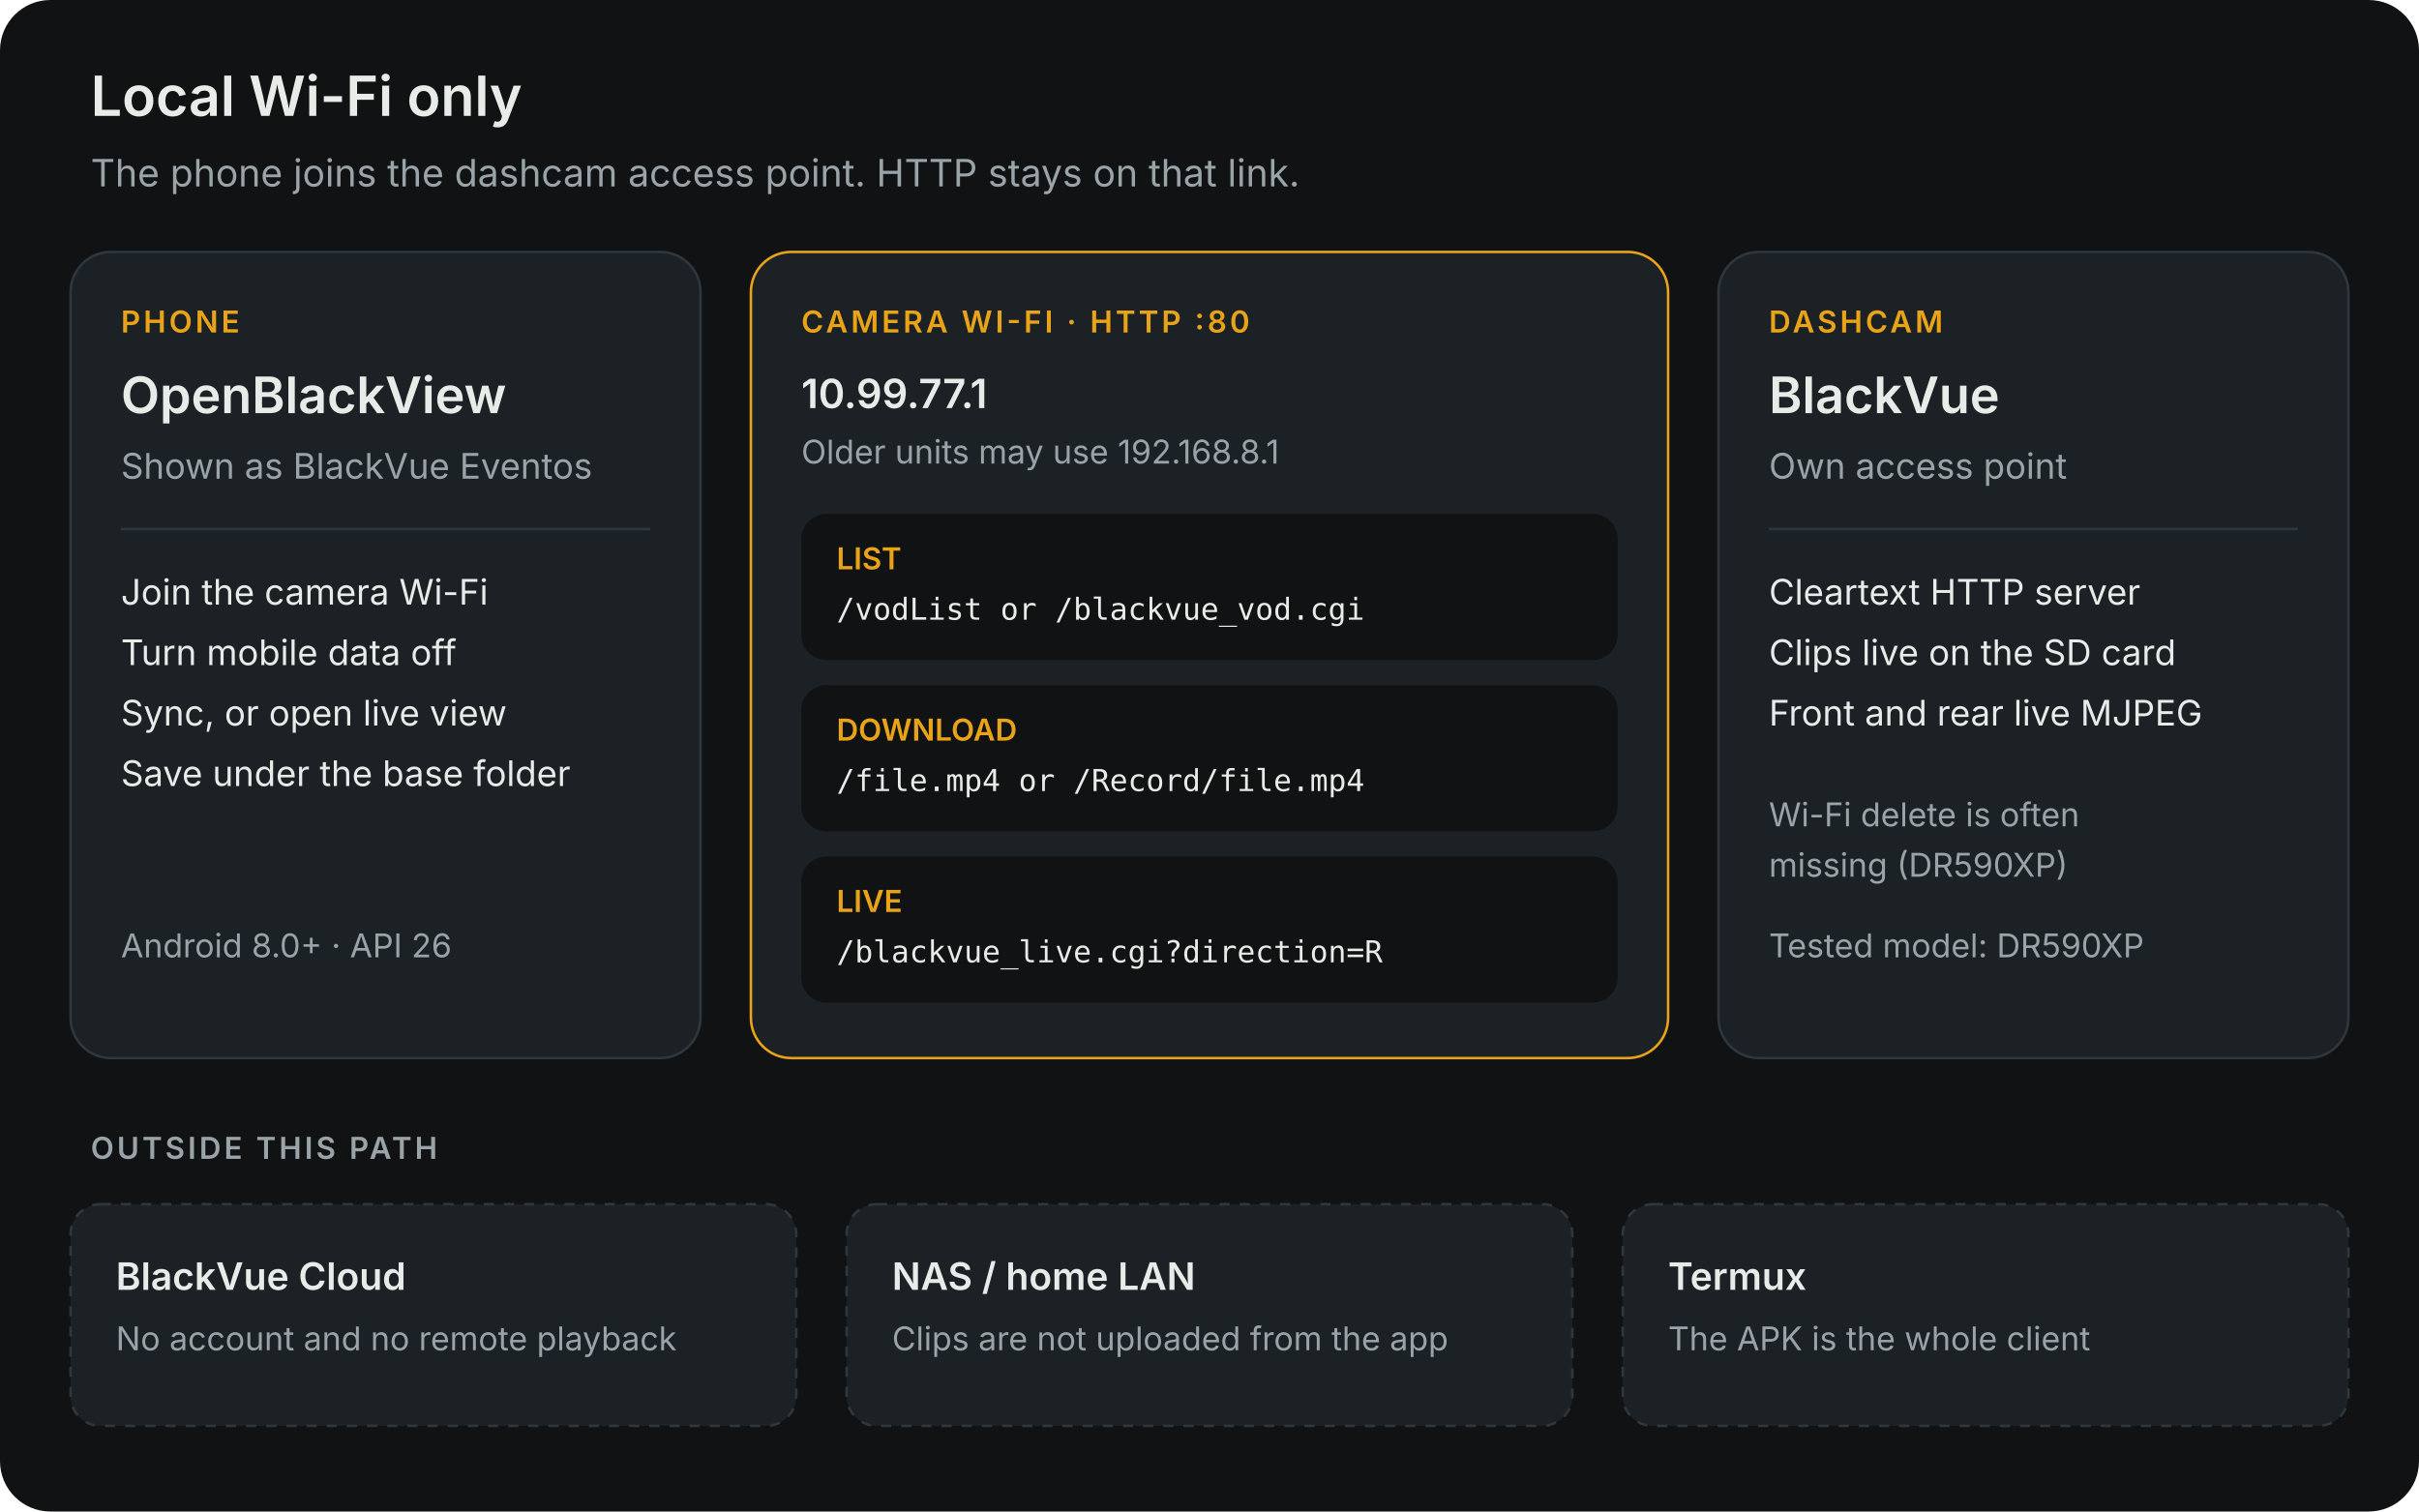
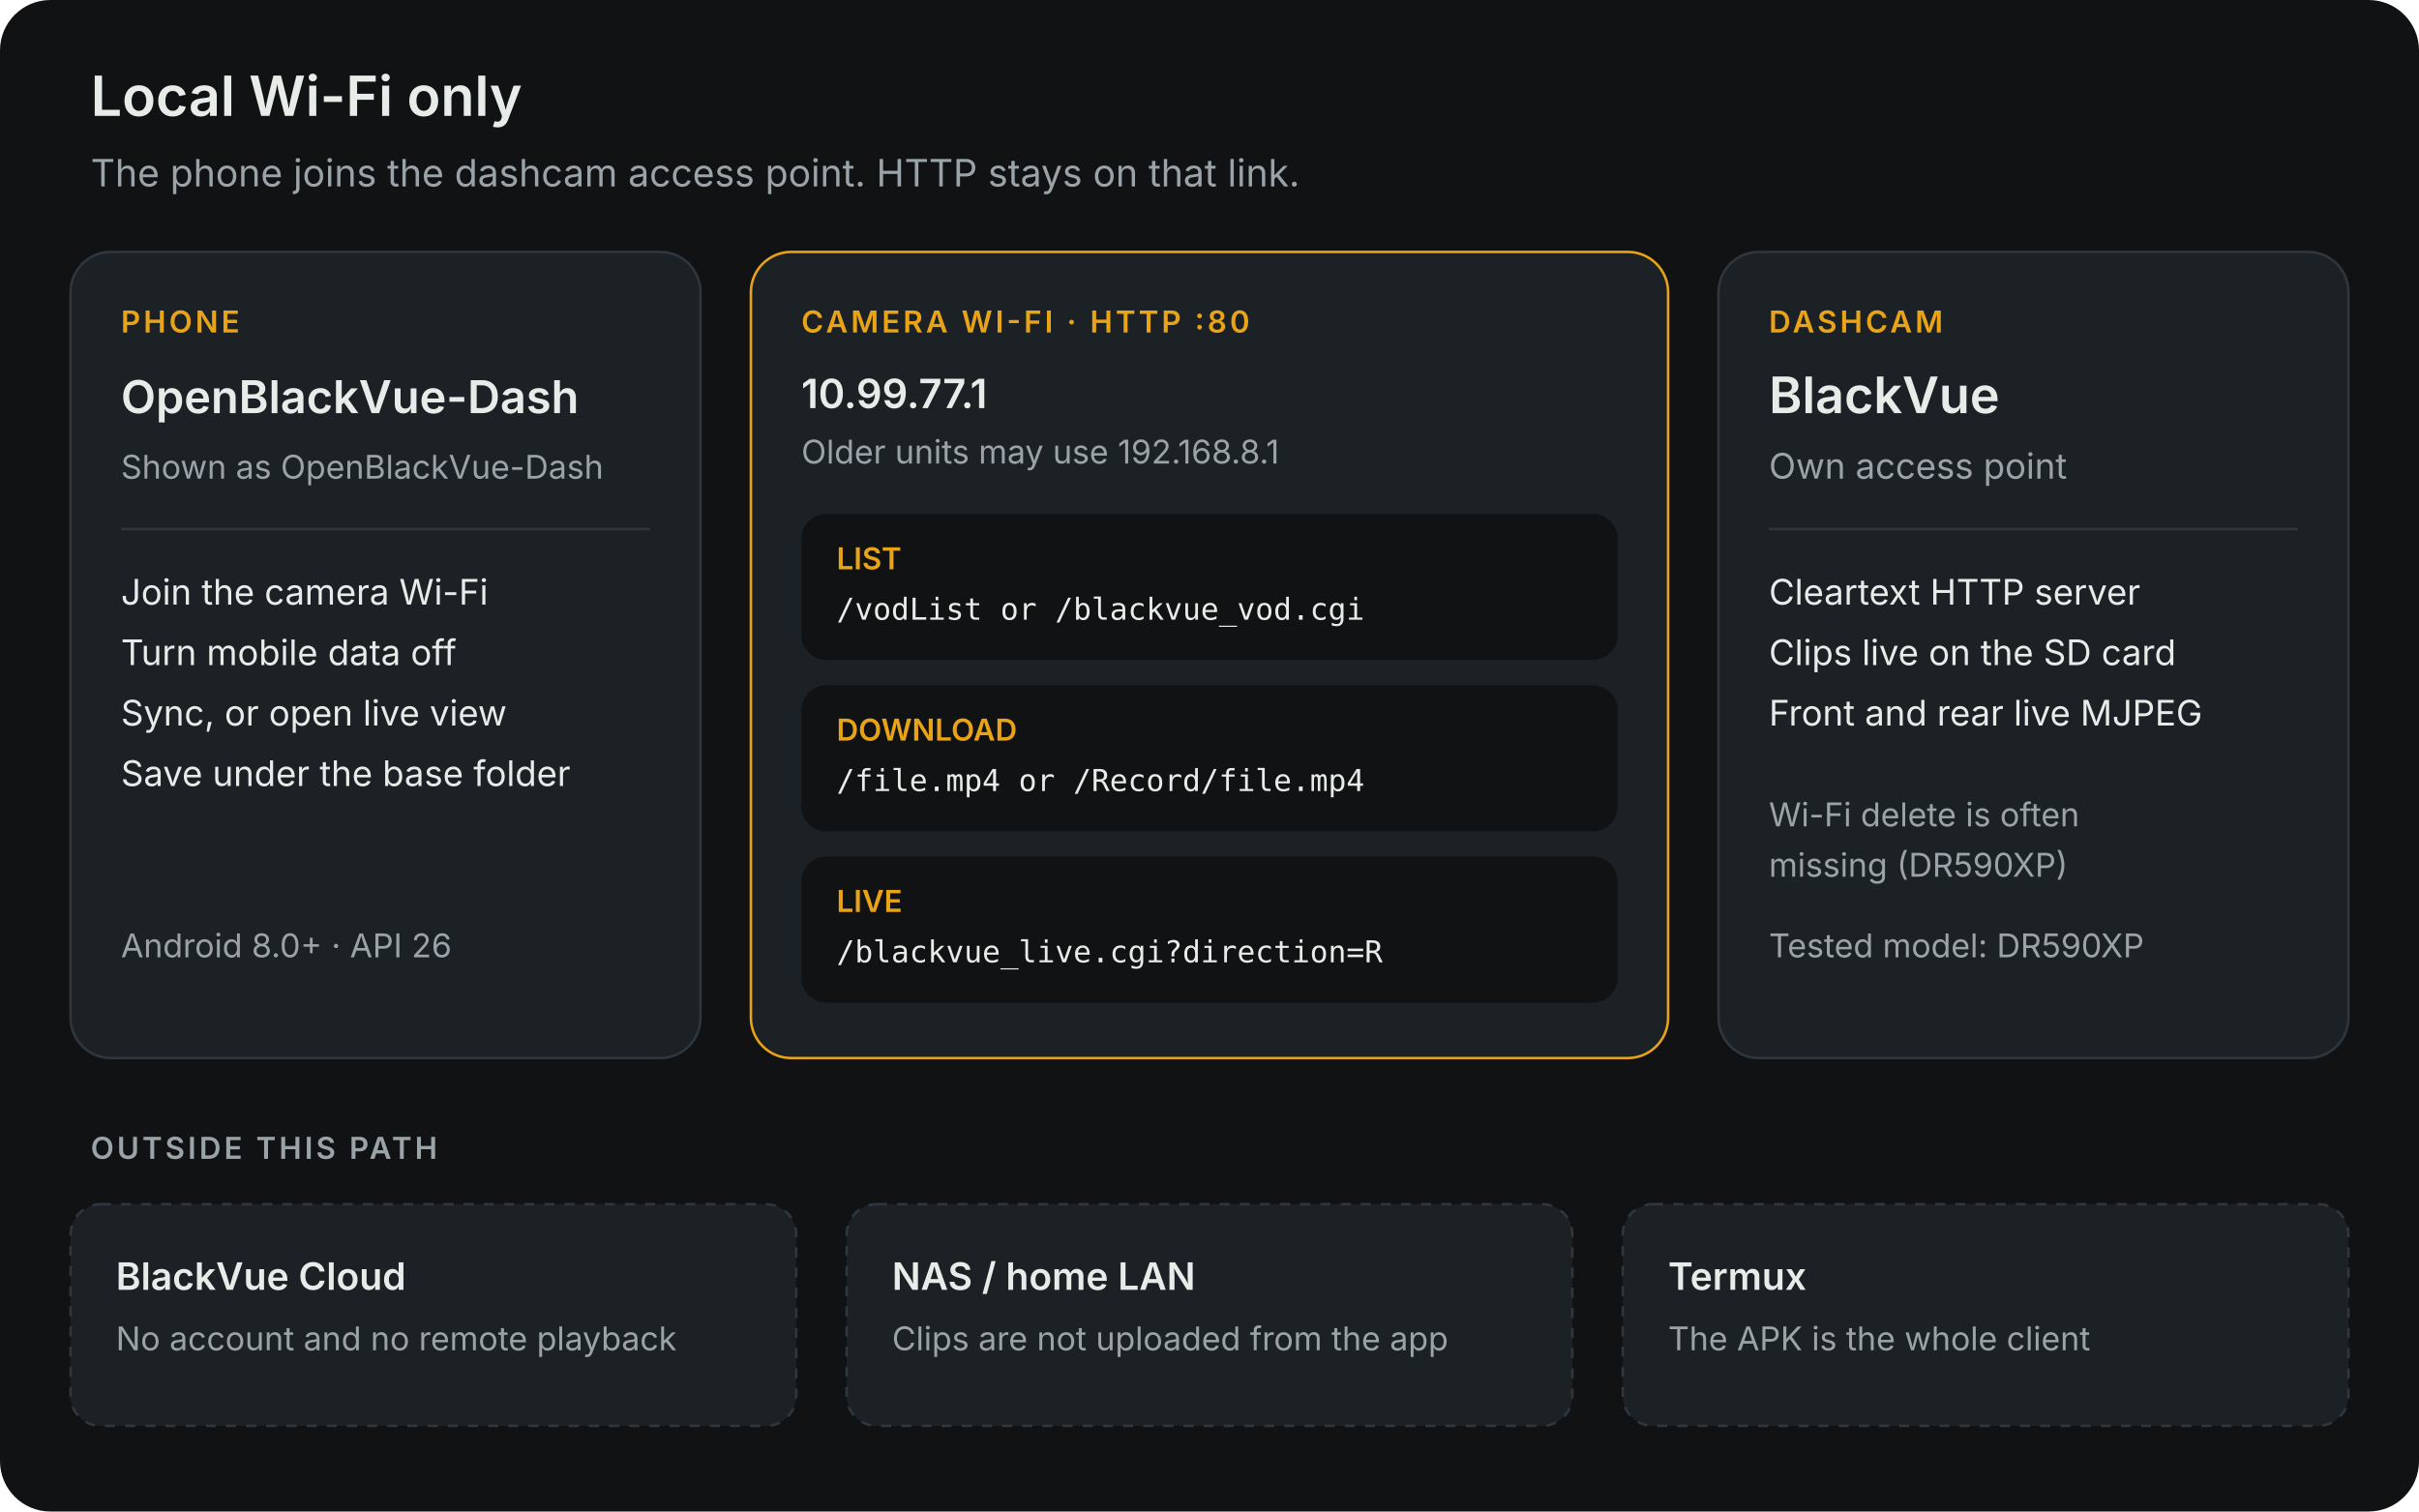
<svg xmlns="http://www.w3.org/2000/svg" viewBox="0 0 960 600" role="img" aria-labelledby="archTitle archDesc">
  <rect width="960" height="600" rx="20" fill="#101214" />
  <text x="36" y="46" fill="#E7ECE8" font-family="Inter, Segoe UI, Helvetica, Arial, sans-serif" font-size="22" font-weight="600">Local Wi-Fi only</text>
  <text x="36" y="74" fill="#9AA4A8" font-family="Inter, Segoe UI, Helvetica, Arial, sans-serif" font-size="15">The phone joins the dashcam access point. HTTP stays on that link.</text>
  <rect x="28" y="100" width="250" height="320" rx="16" fill="#1C2126" stroke="#2E373E" />
  <text x="48" y="132" fill="#E8A317" font-family="Inter, Segoe UI, Helvetica, Arial, sans-serif" font-size="12" font-weight="600" letter-spacing="1.2">PHONE</text>
-   <text x="48" y="164" fill="#E7ECE8" font-family="Inter, Segoe UI, Helvetica, Arial, sans-serif" font-size="20" font-weight="600">OpenBlackView</text>
-   <text x="48" y="190" fill="#9AA4A8" font-family="Inter, Segoe UI, Helvetica, Arial, sans-serif" font-size="14">Shown as BlackVue Eventos</text>
+   <text x="48" y="164" fill="#E7ECE8" font-family="Inter, Segoe UI, Helvetica, Arial, sans-serif" font-size="18" font-weight="600">OpenBlackVue-Dash</text>
+   <text x="48" y="190" fill="#9AA4A8" font-family="Inter, Segoe UI, Helvetica, Arial, sans-serif" font-size="13">Shown as OpenBlackVue-Dash</text>
  <line x1="48" y1="210" x2="258" y2="210" stroke="#2E373E" />
  <text x="48" y="240" fill="#E7ECE8" font-family="Inter, Segoe UI, Helvetica, Arial, sans-serif" font-size="14">Join the camera Wi-Fi</text>
  <text x="48" y="264" fill="#E7ECE8" font-family="Inter, Segoe UI, Helvetica, Arial, sans-serif" font-size="14">Turn mobile data off</text>
  <text x="48" y="288" fill="#E7ECE8" font-family="Inter, Segoe UI, Helvetica, Arial, sans-serif" font-size="14">Sync, or open live view</text>
  <text x="48" y="312" fill="#E7ECE8" font-family="Inter, Segoe UI, Helvetica, Arial, sans-serif" font-size="14">Save under the base folder</text>
  <text x="48" y="380" fill="#9AA4A8" font-family="Inter, Segoe UI, Helvetica, Arial, sans-serif" font-size="13">Android 8.0+ · API 26</text>
  <rect x="298" y="100" width="364" height="320" rx="16" fill="#1C2126" stroke="#E8A317" />
  <text x="318" y="132" fill="#E8A317" font-family="Inter, Segoe UI, Helvetica, Arial, sans-serif" font-size="12" font-weight="600" letter-spacing="1.2">CAMERA WI-FI · HTTP :80</text>
  <text x="318" y="162" fill="#E7ECE8" font-family="Inter, Segoe UI, Helvetica, Arial, sans-serif" font-size="16" font-weight="600">10.99.77.1</text>
  <text x="318" y="184" fill="#9AA4A8" font-family="Inter, Segoe UI, Helvetica, Arial, sans-serif" font-size="13">Older units may use 192.168.8.1</text>
  <rect x="318" y="204" width="324" height="58" rx="10" fill="#101214" />
  <text x="332" y="226" fill="#E8A317" font-family="Inter, Segoe UI, Helvetica, Arial, sans-serif" font-size="12" font-weight="600">LIST</text>
  <text x="332" y="246" fill="#E7ECE8" font-family="ui-monospace, SFMono-Regular, Menlo, Consolas, monospace" font-size="12">/vodList   or   /blackvue_vod.cgi</text>
  <rect x="318" y="272" width="324" height="58" rx="10" fill="#101214" />
  <text x="332" y="294" fill="#E8A317" font-family="Inter, Segoe UI, Helvetica, Arial, sans-serif" font-size="12" font-weight="600">DOWNLOAD</text>
  <text x="332" y="314" fill="#E7ECE8" font-family="ui-monospace, SFMono-Regular, Menlo, Consolas, monospace" font-size="12">/file.mp4   or   /Record/file.mp4</text>
  <rect x="318" y="340" width="324" height="58" rx="10" fill="#101214" />
  <text x="332" y="362" fill="#E8A317" font-family="Inter, Segoe UI, Helvetica, Arial, sans-serif" font-size="12" font-weight="600">LIVE</text>
  <text x="332" y="382" fill="#E7ECE8" font-family="ui-monospace, SFMono-Regular, Menlo, Consolas, monospace" font-size="12">/blackvue_live.cgi?direction=R</text>
  <rect x="682" y="100" width="250" height="320" rx="16" fill="#1C2126" stroke="#2E373E" />
  <text x="702" y="132" fill="#E8A317" font-family="Inter, Segoe UI, Helvetica, Arial, sans-serif" font-size="12" font-weight="600" letter-spacing="1.2">DASHCAM</text>
  <text x="702" y="164" fill="#E7ECE8" font-family="Inter, Segoe UI, Helvetica, Arial, sans-serif" font-size="20" font-weight="600">BlackVue</text>
  <text x="702" y="190" fill="#9AA4A8" font-family="Inter, Segoe UI, Helvetica, Arial, sans-serif" font-size="14">Own access point</text>
  <line x1="702" y1="210" x2="912" y2="210" stroke="#2E373E" />
  <text x="702" y="240" fill="#E7ECE8" font-family="Inter, Segoe UI, Helvetica, Arial, sans-serif" font-size="14">Cleartext HTTP server</text>
  <text x="702" y="264" fill="#E7ECE8" font-family="Inter, Segoe UI, Helvetica, Arial, sans-serif" font-size="14">Clips live on the SD card</text>
  <text x="702" y="288" fill="#E7ECE8" font-family="Inter, Segoe UI, Helvetica, Arial, sans-serif" font-size="14">Front and rear live MJPEG</text>
  <text x="702" y="328" fill="#9AA4A8" font-family="Inter, Segoe UI, Helvetica, Arial, sans-serif" font-size="13">Wi-Fi delete is often</text>
  <text x="702" y="348" fill="#9AA4A8" font-family="Inter, Segoe UI, Helvetica, Arial, sans-serif" font-size="13">missing (DR590XP)</text>
  <text x="702" y="380" fill="#9AA4A8" font-family="Inter, Segoe UI, Helvetica, Arial, sans-serif" font-size="13">Tested model: DR590XP</text>
  <text x="36" y="460" fill="#9AA4A8" font-family="Inter, Segoe UI, Helvetica, Arial, sans-serif" font-size="12" font-weight="600" letter-spacing="1.2">OUTSIDE THIS PATH</text>
  <rect x="28" y="478" width="288" height="88" rx="12" fill="#1C2126" stroke="#2E373E" stroke-dasharray="4 4" />
  <text x="46" y="512" fill="#E7ECE8" font-family="Inter, Segoe UI, Helvetica, Arial, sans-serif" font-size="15" font-weight="600">BlackVue Cloud</text>
  <text x="46" y="536" fill="#9AA4A8" font-family="Inter, Segoe UI, Helvetica, Arial, sans-serif" font-size="13">No account and no remote playback</text>
  <rect x="336" y="478" width="288" height="88" rx="12" fill="#1C2126" stroke="#2E373E" stroke-dasharray="4 4" />
  <text x="354" y="512" fill="#E7ECE8" font-family="Inter, Segoe UI, Helvetica, Arial, sans-serif" font-size="15" font-weight="600">NAS / home LAN</text>
  <text x="354" y="536" fill="#9AA4A8" font-family="Inter, Segoe UI, Helvetica, Arial, sans-serif" font-size="13">Clips are not uploaded from the app</text>
  <rect x="644" y="478" width="288" height="88" rx="12" fill="#1C2126" stroke="#2E373E" stroke-dasharray="4 4" />
  <text x="662" y="512" fill="#E7ECE8" font-family="Inter, Segoe UI, Helvetica, Arial, sans-serif" font-size="15" font-weight="600">Termux</text>
  <text x="662" y="536" fill="#9AA4A8" font-family="Inter, Segoe UI, Helvetica, Arial, sans-serif" font-size="13">The APK is the whole client</text>
</svg>
